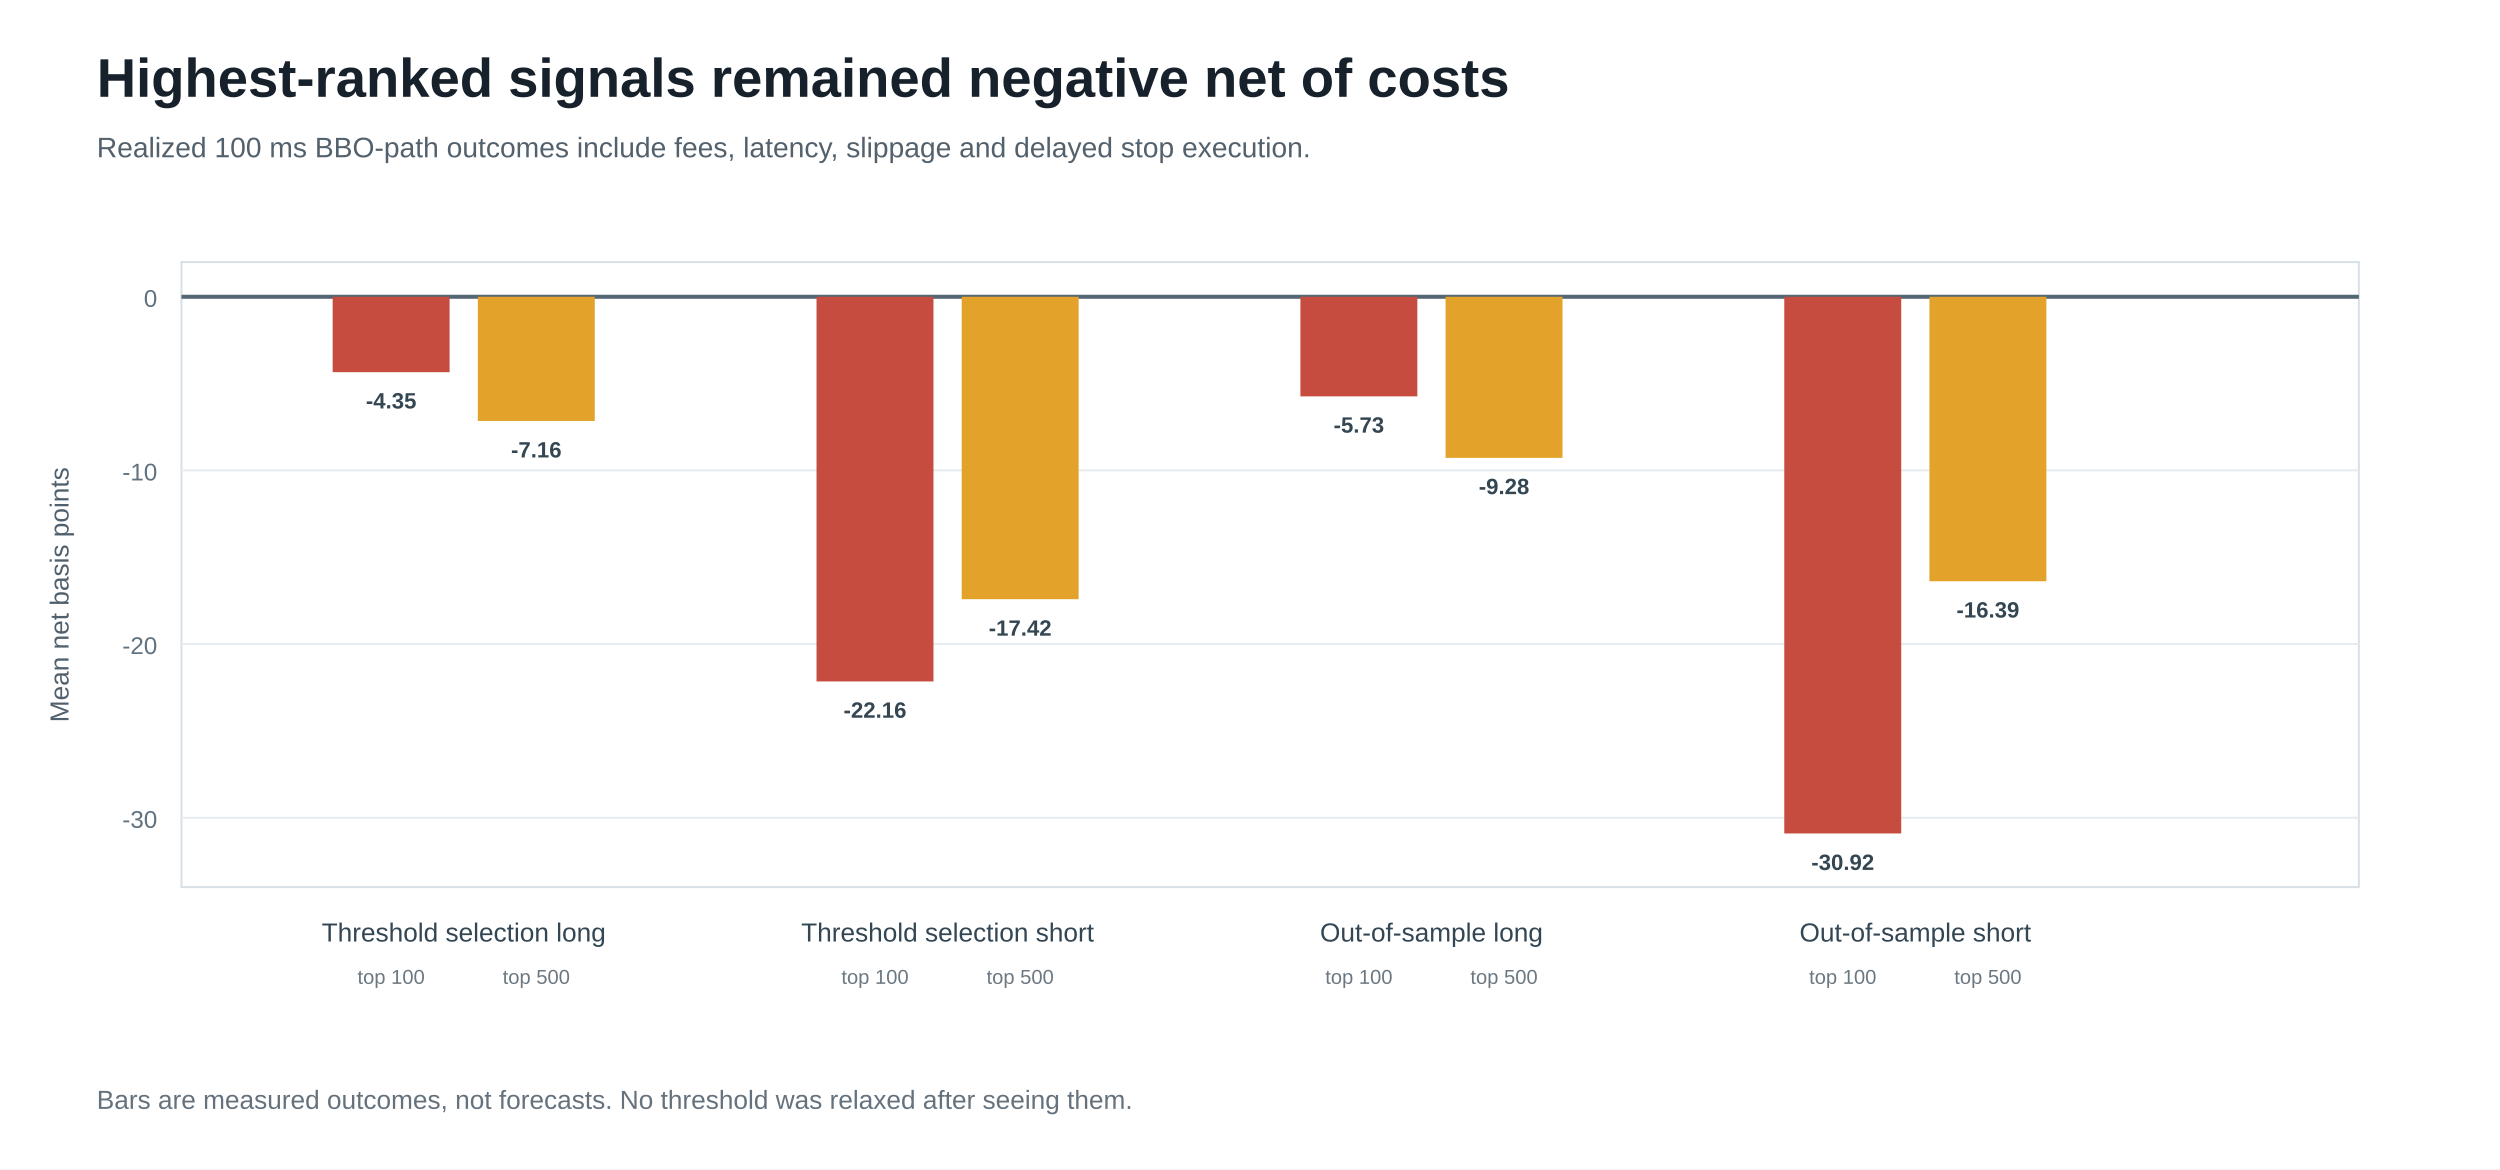
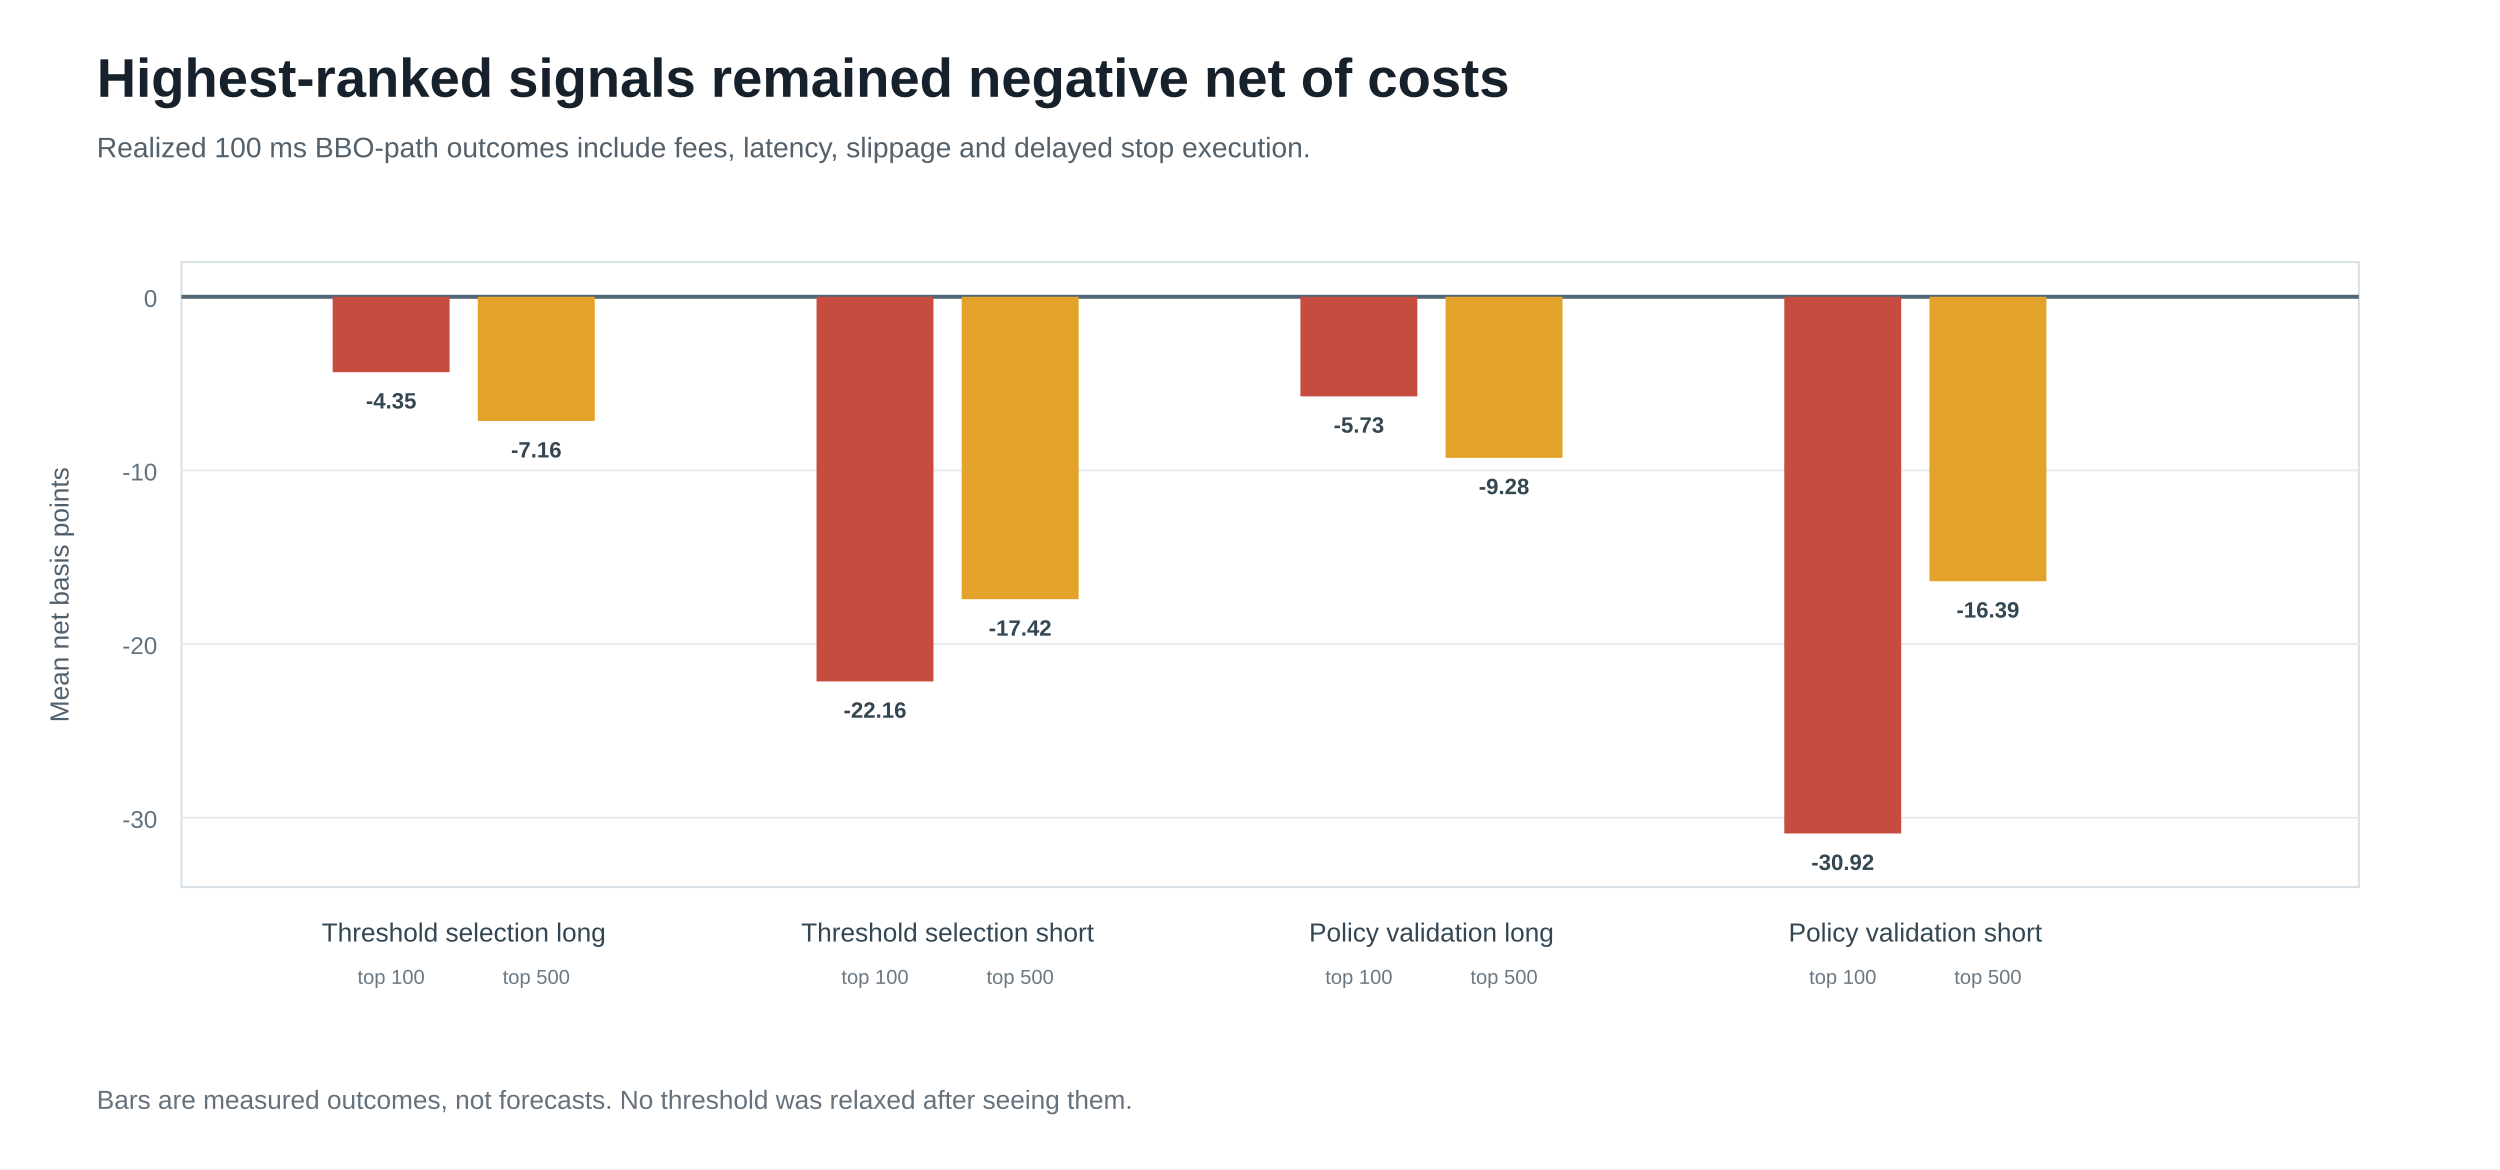
<svg xmlns="http://www.w3.org/2000/svg" width="1240" height="580" viewBox="0 0 1240 580" role="img" aria-labelledby="title desc">
  <rect width="100%" height="100%" fill="#ffffff" />
  <text x="48" y="48" font-family="Segoe UI, Arial, sans-serif" font-size="27" font-weight="700" fill="#17212b">Highest-ranked signals remained negative net of costs</text>
  <text x="48" y="78" font-family="Segoe UI, Arial, sans-serif" font-size="14" fill="#53616d">Realized 100 ms BBO-path outcomes include fees, latency, slippage and delayed stop execution.</text>
  <rect x="90" y="130" width="1080" height="310" fill="#ffffff" stroke="#d8e0e7" />
  <line x1="90" y1="405.6" x2="1170" y2="405.6" stroke="#e6ebef" stroke-width="1" />
  <text x="78" y="410.6" text-anchor="end" font-family="Segoe UI, Arial, sans-serif" font-size="12" fill="#60717f">-30</text>
  <line x1="90" y1="319.4" x2="1170" y2="319.4" stroke="#e6ebef" stroke-width="1" />
  <text x="78" y="324.4" text-anchor="end" font-family="Segoe UI, Arial, sans-serif" font-size="12" fill="#60717f">-20</text>
  <line x1="90" y1="233.3" x2="1170" y2="233.3" stroke="#e6ebef" stroke-width="1" />
  <text x="78" y="238.3" text-anchor="end" font-family="Segoe UI, Arial, sans-serif" font-size="12" fill="#60717f">-10</text>
  <line x1="90" y1="147.2" x2="1170" y2="147.2" stroke="#536674" stroke-width="2" />
  <text x="78" y="152.2" text-anchor="end" font-family="Segoe UI, Arial, sans-serif" font-size="12" fill="#60717f">0</text>
  <rect x="165.0" y="147.2" width="58" height="37.4" fill="#c64c3f" />
  <text x="194.0" y="202.6" text-anchor="middle" font-family="Segoe UI, Arial, sans-serif" font-size="11" font-weight="700" fill="#344652">-4.35</text>
  <text x="194.0" y="488" text-anchor="middle" font-family="Segoe UI, Arial, sans-serif" font-size="10" fill="#6b7882">top 100</text>
  <rect x="237.0" y="147.2" width="58" height="61.6" fill="#e3a229" />
  <text x="266.0" y="226.9" text-anchor="middle" font-family="Segoe UI, Arial, sans-serif" font-size="11" font-weight="700" fill="#344652">-7.16</text>
  <text x="266.0" y="488" text-anchor="middle" font-family="Segoe UI, Arial, sans-serif" font-size="10" fill="#6b7882">top 500</text>
  <text x="230.0" y="467" text-anchor="middle" font-family="Segoe UI, Arial, sans-serif" font-size="13" fill="#334653">Threshold selection long</text>
  <rect x="405.0" y="147.2" width="58" height="190.8" fill="#c64c3f" />
  <text x="434.0" y="356.0" text-anchor="middle" font-family="Segoe UI, Arial, sans-serif" font-size="11" font-weight="700" fill="#344652">-22.16</text>
  <text x="434.0" y="488" text-anchor="middle" font-family="Segoe UI, Arial, sans-serif" font-size="10" fill="#6b7882">top 100</text>
  <rect x="477.0" y="147.2" width="58" height="150.0" fill="#e3a229" />
  <text x="506.0" y="315.3" text-anchor="middle" font-family="Segoe UI, Arial, sans-serif" font-size="11" font-weight="700" fill="#344652">-17.42</text>
  <text x="506.0" y="488" text-anchor="middle" font-family="Segoe UI, Arial, sans-serif" font-size="10" fill="#6b7882">top 500</text>
  <text x="470.0" y="467" text-anchor="middle" font-family="Segoe UI, Arial, sans-serif" font-size="13" fill="#334653">Threshold selection short</text>
  <rect x="645.0" y="147.2" width="58" height="49.4" fill="#c64c3f" />
  <text x="674.0" y="214.6" text-anchor="middle" font-family="Segoe UI, Arial, sans-serif" font-size="11" font-weight="700" fill="#344652">-5.73</text>
  <text x="674.0" y="488" text-anchor="middle" font-family="Segoe UI, Arial, sans-serif" font-size="10" fill="#6b7882">top 100</text>
  <rect x="717.0" y="147.2" width="58" height="79.9" fill="#e3a229" />
  <text x="746.0" y="245.1" text-anchor="middle" font-family="Segoe UI, Arial, sans-serif" font-size="11" font-weight="700" fill="#344652">-9.28</text>
  <text x="746.0" y="488" text-anchor="middle" font-family="Segoe UI, Arial, sans-serif" font-size="10" fill="#6b7882">top 500</text>
-   <text x="710.0" y="467" text-anchor="middle" font-family="Segoe UI, Arial, sans-serif" font-size="13" fill="#334653">Out-of-sample long</text>
+   <text x="710.0" y="467" text-anchor="middle" font-family="Segoe UI, Arial, sans-serif" font-size="13" fill="#334653">Policy validation long</text>
  <rect x="885.0" y="147.2" width="58" height="266.2" fill="#c64c3f" />
  <text x="914.0" y="431.5" text-anchor="middle" font-family="Segoe UI, Arial, sans-serif" font-size="11" font-weight="700" fill="#344652">-30.92</text>
  <text x="914.0" y="488" text-anchor="middle" font-family="Segoe UI, Arial, sans-serif" font-size="10" fill="#6b7882">top 100</text>
  <rect x="957.0" y="147.2" width="58" height="141.1" fill="#e3a229" />
  <text x="986.0" y="306.3" text-anchor="middle" font-family="Segoe UI, Arial, sans-serif" font-size="11" font-weight="700" fill="#344652">-16.39</text>
  <text x="986.0" y="488" text-anchor="middle" font-family="Segoe UI, Arial, sans-serif" font-size="10" fill="#6b7882">top 500</text>
-   <text x="950.0" y="467" text-anchor="middle" font-family="Segoe UI, Arial, sans-serif" font-size="13" fill="#334653">Out-of-sample short</text>
+   <text x="950.0" y="467" text-anchor="middle" font-family="Segoe UI, Arial, sans-serif" font-size="13" fill="#334653">Policy validation short</text>
  <text x="34" y="295" transform="rotate(-90 34 295)" text-anchor="middle" font-family="Segoe UI, Arial, sans-serif" font-size="13" fill="#51606d">Mean net basis points</text>
  <text x="48" y="550" font-family="Segoe UI, Arial, sans-serif" font-size="13" fill="#65727d">Bars are measured outcomes, not forecasts. No threshold was relaxed after seeing them.</text>
</svg>
